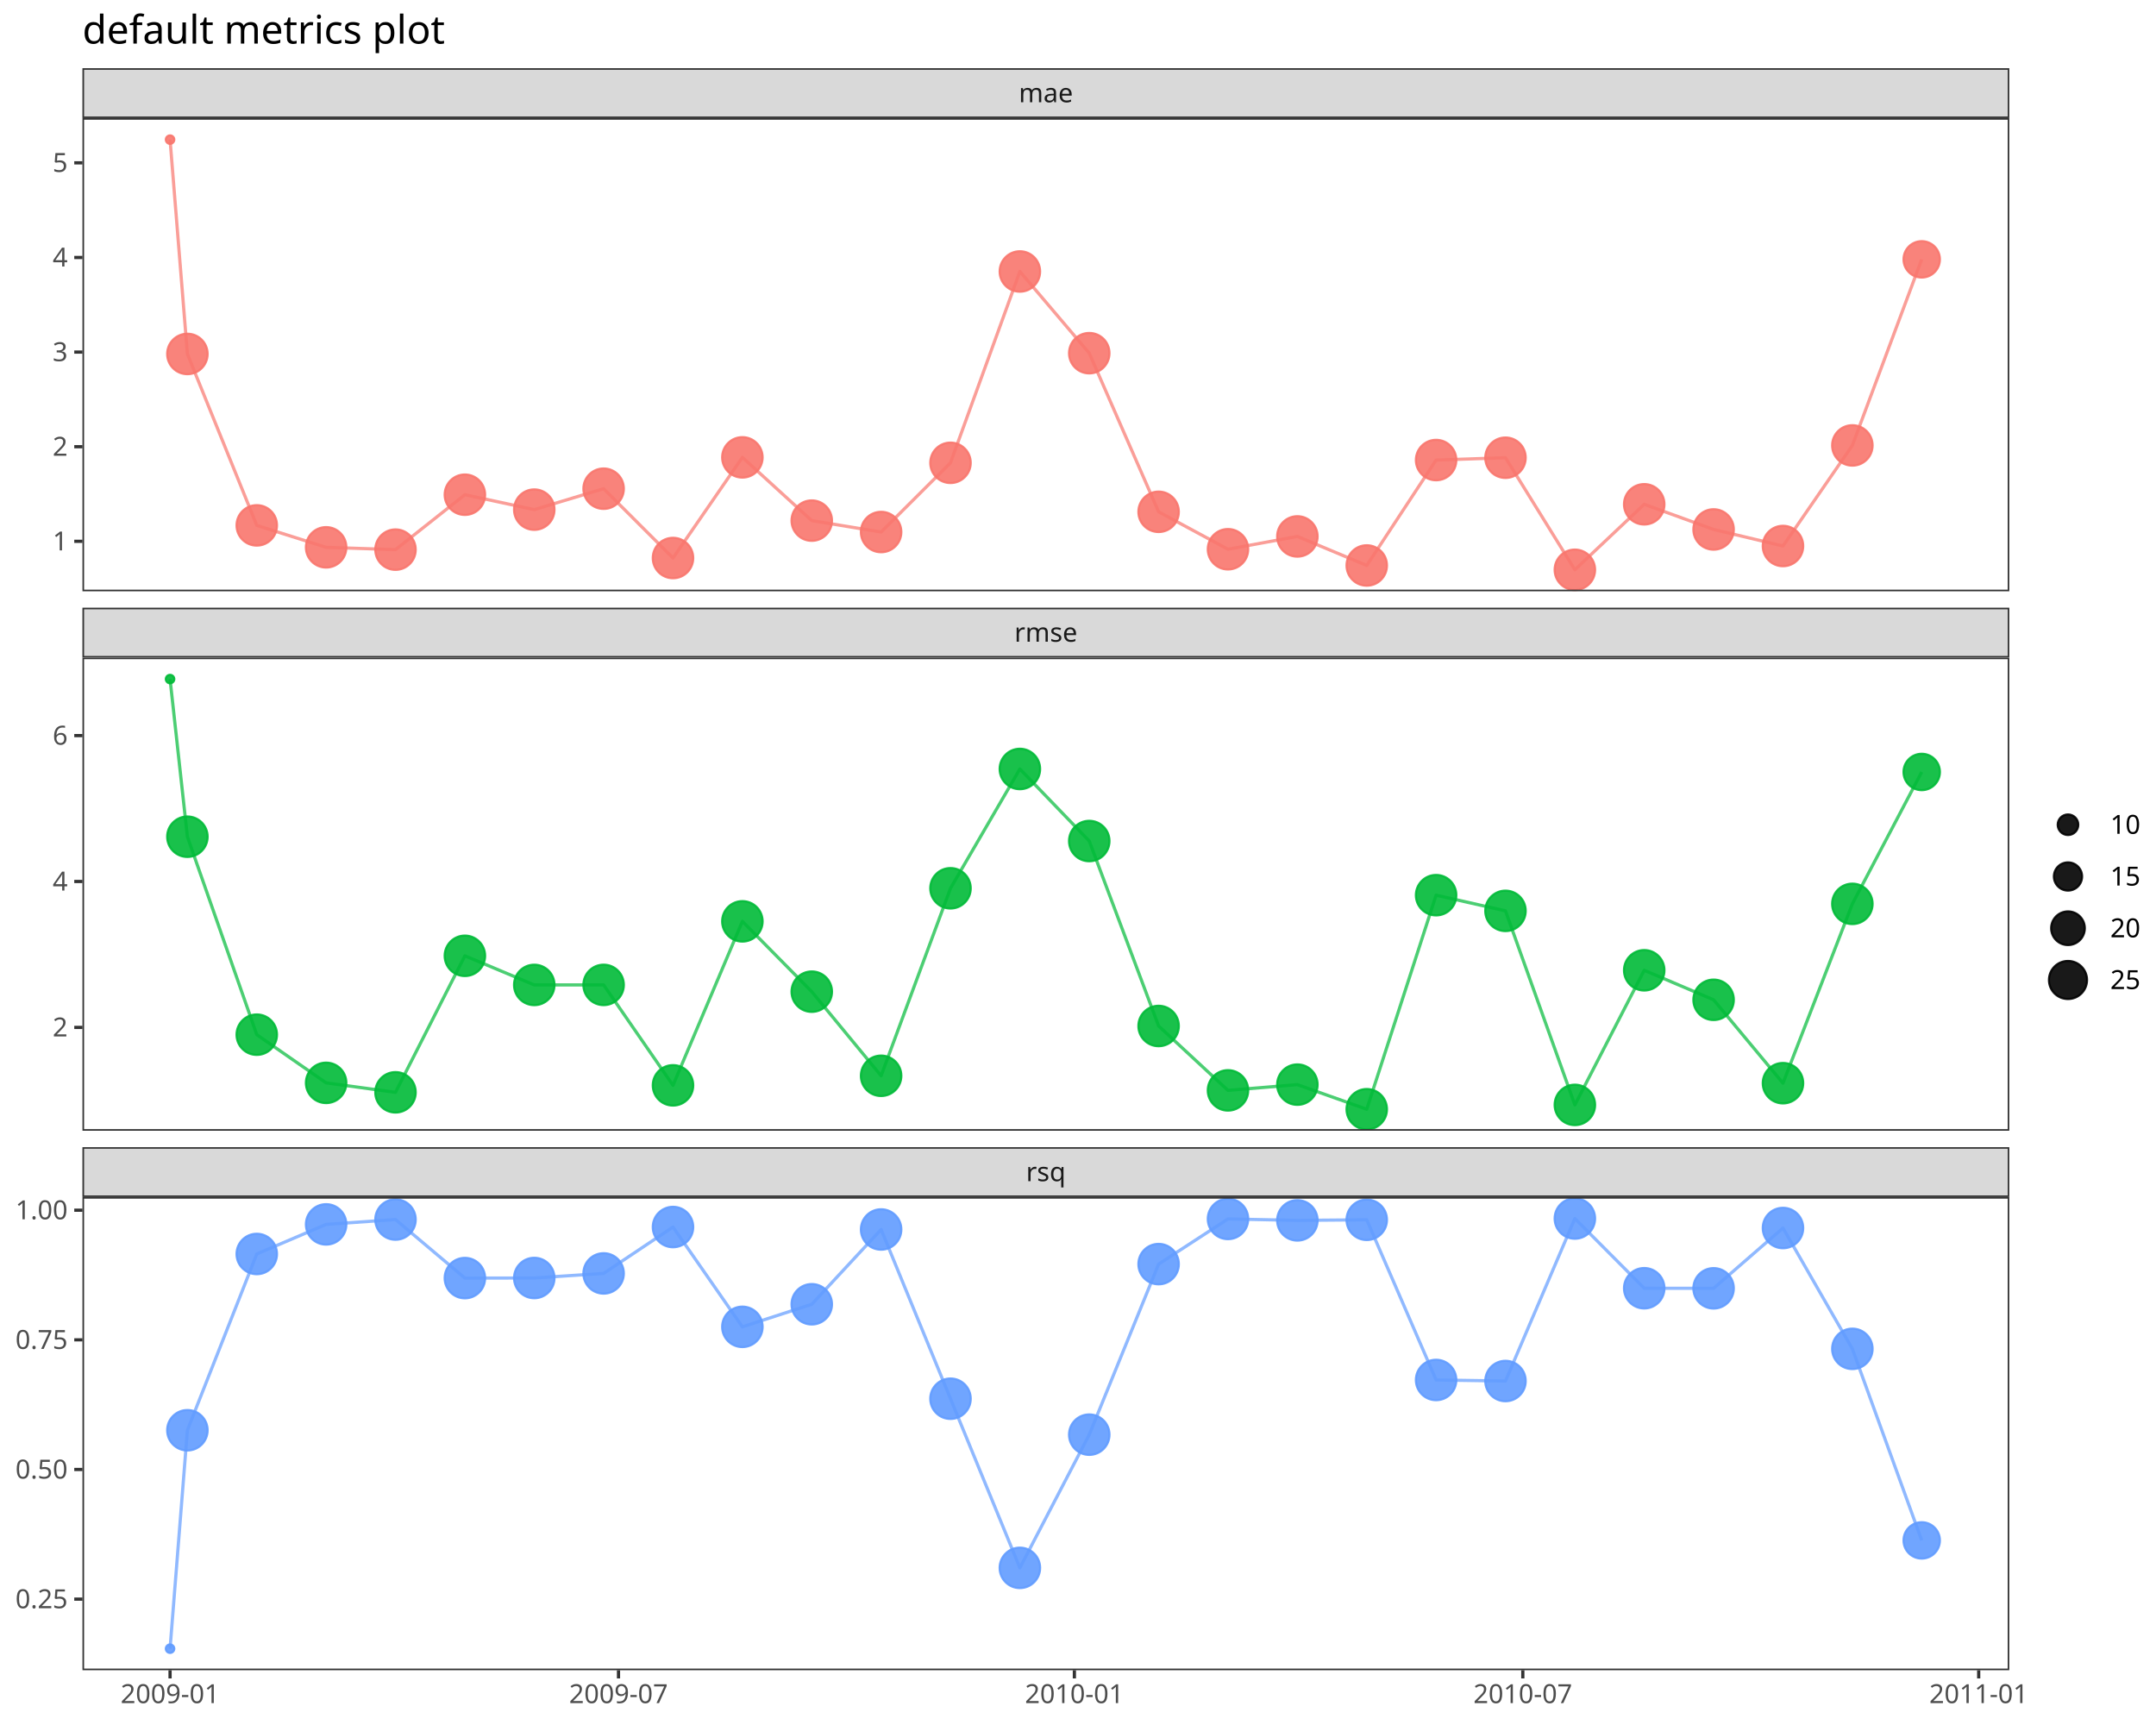
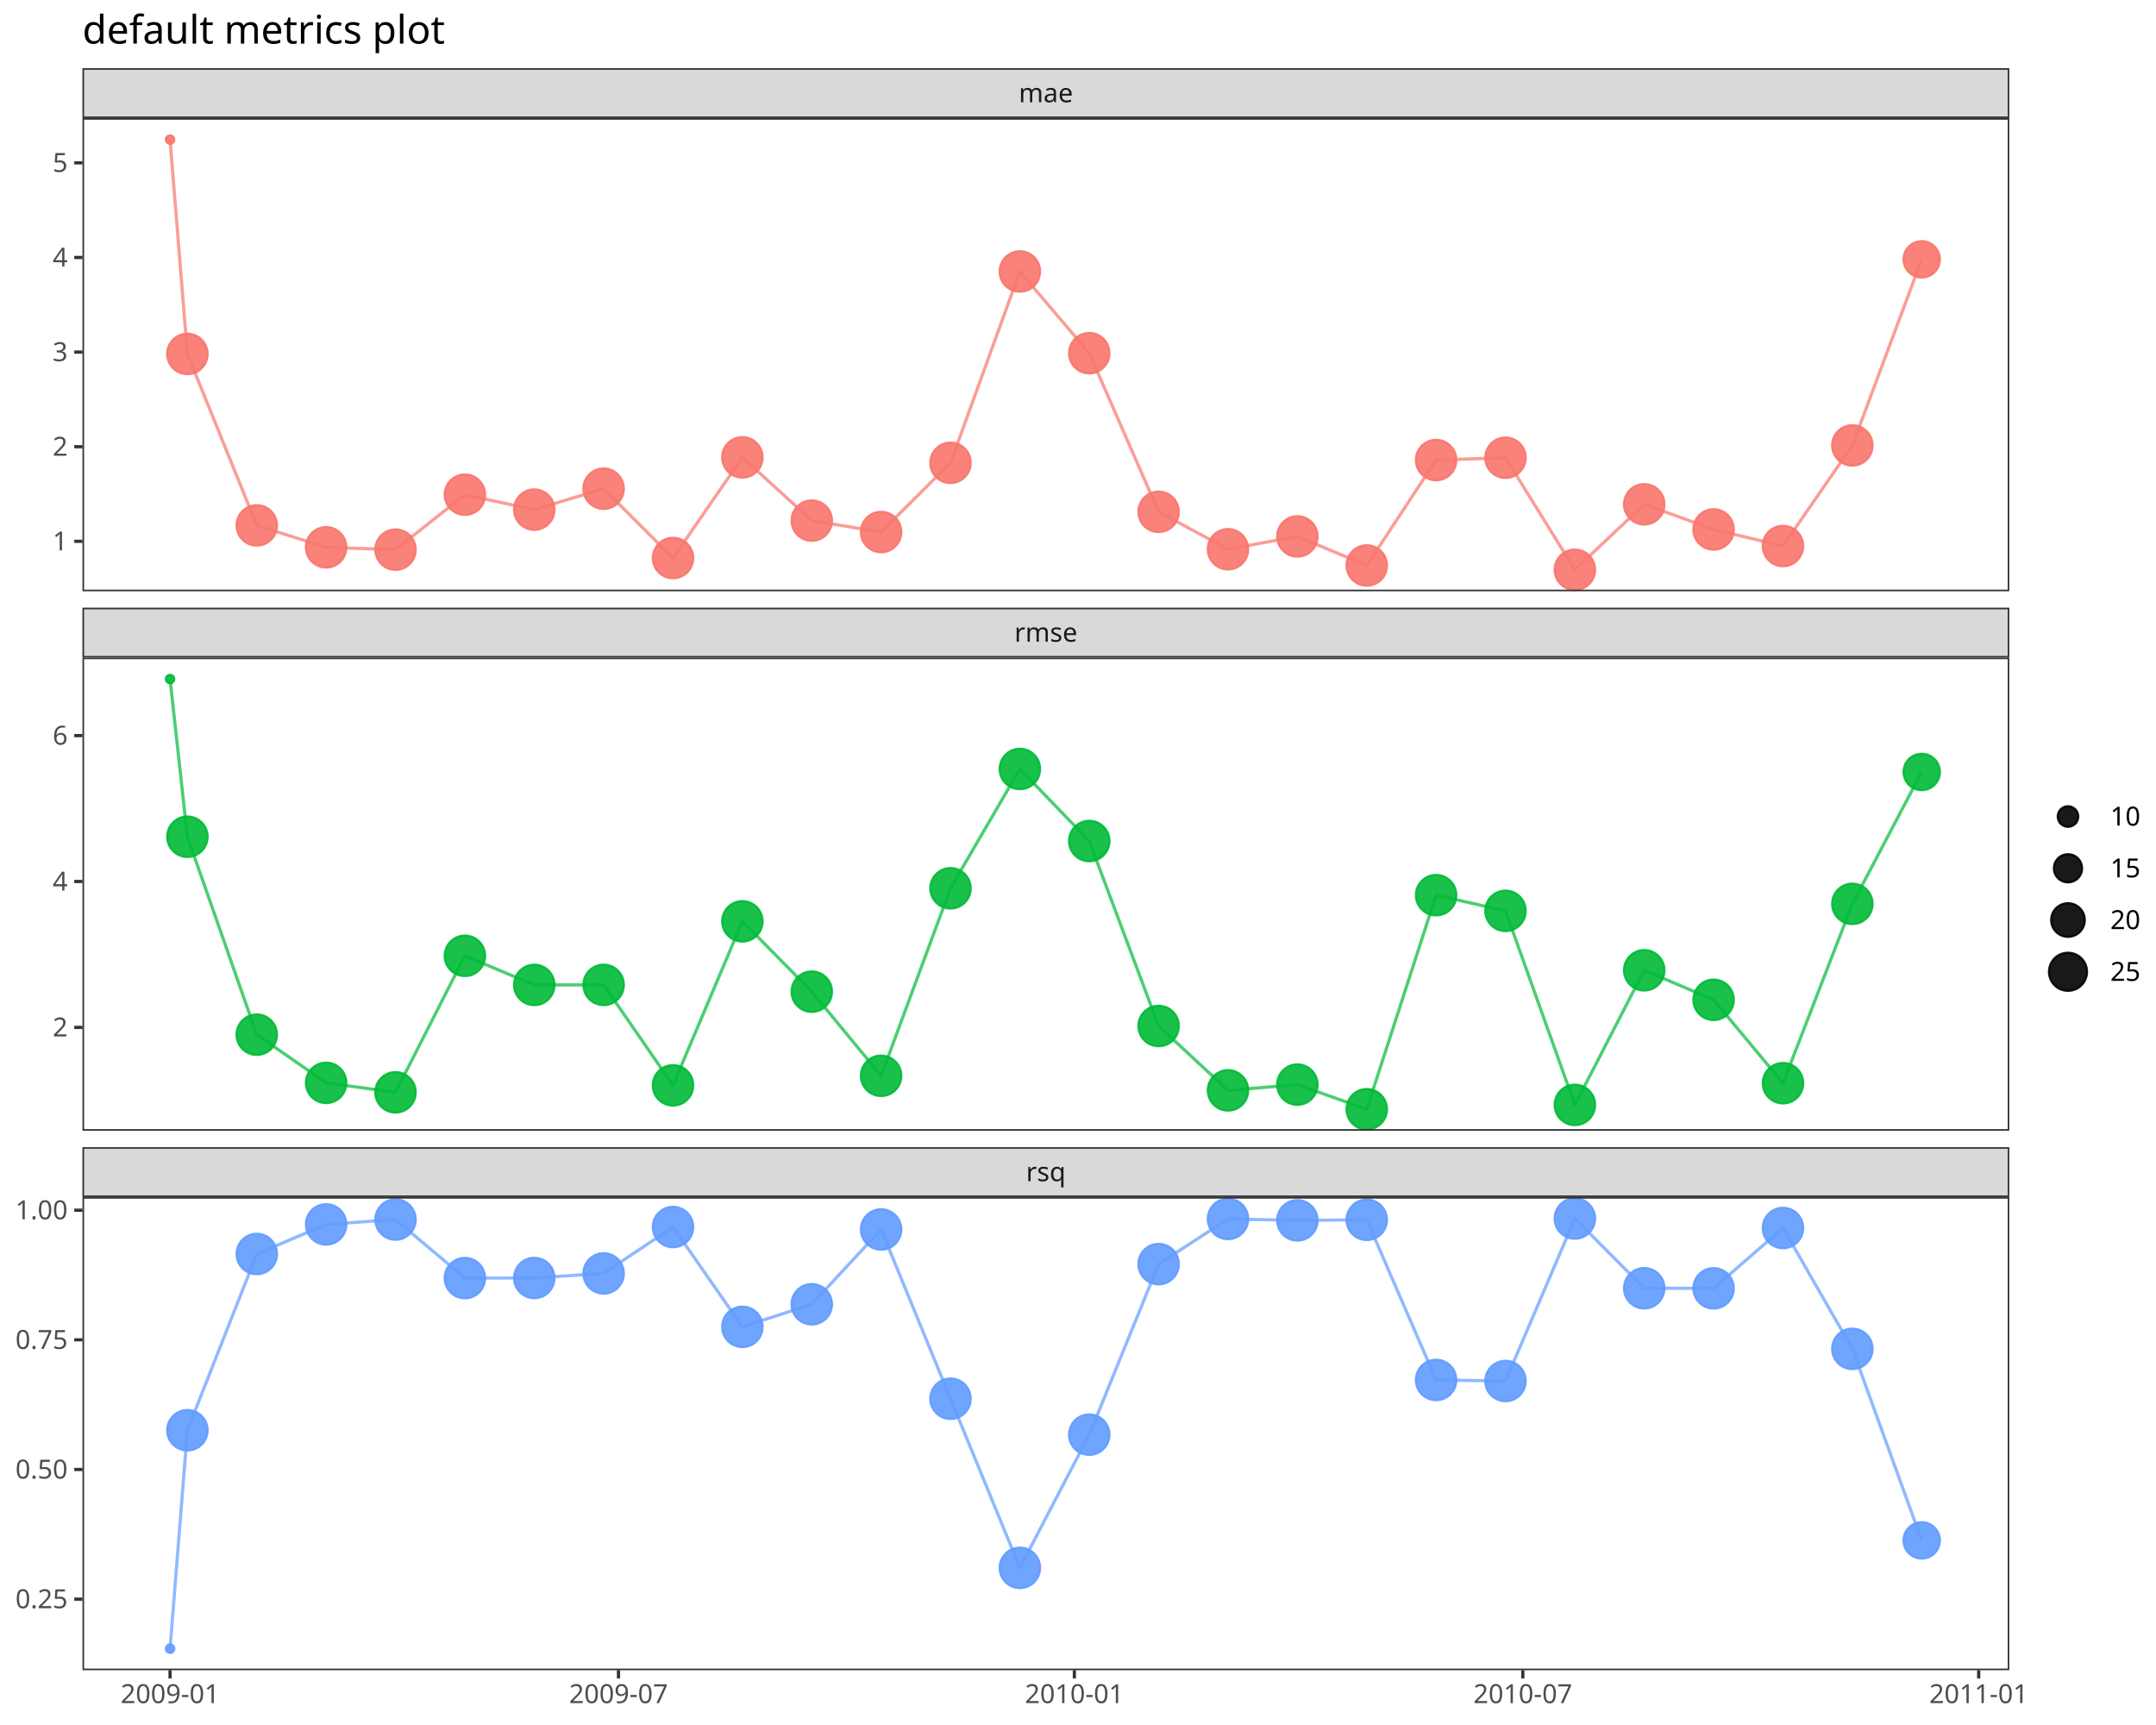
<svg xmlns="http://www.w3.org/2000/svg" class="svglite" data-engine-version="2.0" width="720.00pt" height="576.00pt" viewBox="0 0 720.00 576.00">
  <defs>
    <style type="text/css">
    .svglite line, .svglite polyline, .svglite polygon, .svglite path, .svglite rect, .svglite circle {
      fill: none;
      stroke: #000000;
      stroke-linecap: round;
      stroke-linejoin: round;
      stroke-miterlimit: 10.00;
    }
  </style>
  </defs>
  <rect width="100%" height="100%" style="stroke: none; fill: #FFFFFF;" />
  <defs>
    <clipPath id="cpMC4wMHw3MjAuMDB8MC4wMHw1NzYuMDA=">
      <rect x="0.00" y="0.00" width="720.00" height="576.00" />
    </clipPath>
  </defs>
  <g clip-path="url(#cpMC4wMHw3MjAuMDB8MC4wMHw1NzYuMDA=)">
-     <rect x="0.00" y="0.00" width="720.00" height="576.00" style="stroke-width: 1.07; stroke: #FFFFFF; fill: #FFFFFF;" />
+     <rect x="0" y="0.00" width="720.00" height="576.00" style="stroke-width: 1.07; stroke: #FFFFFF; fill: #FFFFFF;" />
  </g>
  <defs>
    <clipPath id="cpMjcuNTR8NjcxLjAxfDM5LjQzfDE5Ny40NA==">
      <rect x="27.54" y="39.43" width="643.47" height="158.00" />
    </clipPath>
  </defs>
  <g clip-path="url(#cpMjcuNTR8NjcxLjAxfDM5LjQzfDE5Ny40NA==)">
    <rect x="27.54" y="39.43" width="643.47" height="158.00" style="stroke-width: 1.07; stroke: none; fill: #FFFFFF;" />
    <polyline points="56.79,46.62 62.58,118.19 85.75,175.43 108.91,182.76 132.08,183.53 155.25,165.19 178.42,170.17 201.58,163.18 224.75,186.33 247.92,152.72 271.09,173.84 294.25,177.65 317.42,154.54 340.59,90.65 363.76,117.93 386.92,170.90 410.09,183.40 433.26,179.12 456.43,188.82 479.59,153.62 502.76,152.84 525.93,190.26 549.09,168.39 572.26,176.79 595.43,182.32 618.60,148.73 641.76,86.60 " style="stroke-width: 1.07; stroke: #F8766D; stroke-opacity: 0.70; stroke-linecap: butt;" />
    <circle cx="56.79" cy="46.62" r="1.42" style="stroke-width: 0.71; stroke: #F8766D; stroke-opacity: 0.90; fill: #F8766D; fill-opacity: 0.90;" />
    <circle cx="62.58" cy="118.19" r="6.76" style="stroke-width: 0.71; stroke: #F8766D; stroke-opacity: 0.90; fill: #F8766D; fill-opacity: 0.90;" />
    <circle cx="85.75" cy="175.43" r="6.76" style="stroke-width: 0.71; stroke: #F8766D; stroke-opacity: 0.90; fill: #F8766D; fill-opacity: 0.90;" />
    <circle cx="108.91" cy="182.76" r="6.76" style="stroke-width: 0.71; stroke: #F8766D; stroke-opacity: 0.90; fill: #F8766D; fill-opacity: 0.90;" />
    <circle cx="132.08" cy="183.53" r="6.76" style="stroke-width: 0.71; stroke: #F8766D; stroke-opacity: 0.90; fill: #F8766D; fill-opacity: 0.90;" />
    <circle cx="155.25" cy="165.19" r="6.76" style="stroke-width: 0.71; stroke: #F8766D; stroke-opacity: 0.90; fill: #F8766D; fill-opacity: 0.90;" />
    <circle cx="178.42" cy="170.17" r="6.76" style="stroke-width: 0.71; stroke: #F8766D; stroke-opacity: 0.90; fill: #F8766D; fill-opacity: 0.90;" />
    <circle cx="201.58" cy="163.18" r="6.76" style="stroke-width: 0.71; stroke: #F8766D; stroke-opacity: 0.90; fill: #F8766D; fill-opacity: 0.90;" />
    <circle cx="224.75" cy="186.33" r="6.76" style="stroke-width: 0.71; stroke: #F8766D; stroke-opacity: 0.90; fill: #F8766D; fill-opacity: 0.90;" />
    <circle cx="247.92" cy="152.72" r="6.76" style="stroke-width: 0.71; stroke: #F8766D; stroke-opacity: 0.90; fill: #F8766D; fill-opacity: 0.90;" />
    <circle cx="271.09" cy="173.84" r="6.76" style="stroke-width: 0.71; stroke: #F8766D; stroke-opacity: 0.90; fill: #F8766D; fill-opacity: 0.90;" />
    <circle cx="294.25" cy="177.65" r="6.76" style="stroke-width: 0.71; stroke: #F8766D; stroke-opacity: 0.90; fill: #F8766D; fill-opacity: 0.90;" />
    <circle cx="317.42" cy="154.54" r="6.76" style="stroke-width: 0.71; stroke: #F8766D; stroke-opacity: 0.90; fill: #F8766D; fill-opacity: 0.90;" />
    <circle cx="340.59" cy="90.65" r="6.76" style="stroke-width: 0.71; stroke: #F8766D; stroke-opacity: 0.90; fill: #F8766D; fill-opacity: 0.90;" />
    <circle cx="363.76" cy="117.93" r="6.76" style="stroke-width: 0.71; stroke: #F8766D; stroke-opacity: 0.90; fill: #F8766D; fill-opacity: 0.90;" />
    <circle cx="386.92" cy="170.90" r="6.76" style="stroke-width: 0.71; stroke: #F8766D; stroke-opacity: 0.90; fill: #F8766D; fill-opacity: 0.90;" />
    <circle cx="410.09" cy="183.40" r="6.76" style="stroke-width: 0.71; stroke: #F8766D; stroke-opacity: 0.90; fill: #F8766D; fill-opacity: 0.90;" />
    <circle cx="433.26" cy="179.12" r="6.76" style="stroke-width: 0.71; stroke: #F8766D; stroke-opacity: 0.90; fill: #F8766D; fill-opacity: 0.90;" />
    <circle cx="456.43" cy="188.82" r="6.76" style="stroke-width: 0.71; stroke: #F8766D; stroke-opacity: 0.90; fill: #F8766D; fill-opacity: 0.90;" />
    <circle cx="479.59" cy="153.62" r="6.76" style="stroke-width: 0.71; stroke: #F8766D; stroke-opacity: 0.90; fill: #F8766D; fill-opacity: 0.90;" />
    <circle cx="502.76" cy="152.84" r="6.76" style="stroke-width: 0.71; stroke: #F8766D; stroke-opacity: 0.90; fill: #F8766D; fill-opacity: 0.90;" />
    <circle cx="525.93" cy="190.26" r="6.76" style="stroke-width: 0.71; stroke: #F8766D; stroke-opacity: 0.90; fill: #F8766D; fill-opacity: 0.90;" />
    <circle cx="549.09" cy="168.39" r="6.76" style="stroke-width: 0.71; stroke: #F8766D; stroke-opacity: 0.90; fill: #F8766D; fill-opacity: 0.90;" />
    <circle cx="572.26" cy="176.79" r="6.76" style="stroke-width: 0.71; stroke: #F8766D; stroke-opacity: 0.90; fill: #F8766D; fill-opacity: 0.90;" />
    <circle cx="595.43" cy="182.32" r="6.76" style="stroke-width: 0.71; stroke: #F8766D; stroke-opacity: 0.90; fill: #F8766D; fill-opacity: 0.90;" />
    <circle cx="618.60" cy="148.73" r="6.76" style="stroke-width: 0.71; stroke: #F8766D; stroke-opacity: 0.90; fill: #F8766D; fill-opacity: 0.90;" />
    <circle cx="641.76" cy="86.60" r="6.08" style="stroke-width: 0.71; stroke: #F8766D; stroke-opacity: 0.90; fill: #F8766D; fill-opacity: 0.90;" />
    <rect x="27.54" y="39.43" width="643.47" height="158.00" style="stroke-width: 1.07; stroke: #333333;" />
  </g>
  <g clip-path="url(#cpMC4wMHw3MjAuMDB8MC4wMHw1NzYuMDA=)">
</g>
  <defs>
    <clipPath id="cpMjcuNTR8NjcxLjAxfDIxOS41N3wzNzcuNTc=">
      <rect x="27.54" y="219.57" width="643.47" height="158.00" />
    </clipPath>
  </defs>
  <g clip-path="url(#cpMjcuNTR8NjcxLjAxfDIxOS41N3wzNzcuNTc=)">
    <rect x="27.54" y="219.57" width="643.47" height="158.00" style="stroke-width: 1.07; stroke: none; fill: #FFFFFF;" />
    <polyline points="56.79,226.75 62.58,279.39 85.75,345.49 108.91,361.58 132.08,364.74 155.25,319.16 178.42,328.88 201.58,328.87 224.75,362.41 247.92,307.65 271.09,331.13 294.25,359.22 317.42,296.61 340.59,256.77 363.76,280.83 386.92,342.59 410.09,364.09 433.26,362.17 456.43,370.39 479.59,298.91 502.76,304.15 525.93,368.94 549.09,323.99 572.26,333.85 595.43,361.69 618.60,301.81 641.76,257.77 " style="stroke-width: 1.07; stroke: #00BA38; stroke-opacity: 0.70; stroke-linecap: butt;" />
    <circle cx="56.79" cy="226.75" r="1.42" style="stroke-width: 0.71; stroke: #00BA38; stroke-opacity: 0.90; fill: #00BA38; fill-opacity: 0.90;" />
    <circle cx="62.58" cy="279.39" r="6.76" style="stroke-width: 0.71; stroke: #00BA38; stroke-opacity: 0.90; fill: #00BA38; fill-opacity: 0.90;" />
    <circle cx="85.75" cy="345.49" r="6.76" style="stroke-width: 0.71; stroke: #00BA38; stroke-opacity: 0.90; fill: #00BA38; fill-opacity: 0.90;" />
    <circle cx="108.91" cy="361.58" r="6.76" style="stroke-width: 0.71; stroke: #00BA38; stroke-opacity: 0.90; fill: #00BA38; fill-opacity: 0.90;" />
    <circle cx="132.08" cy="364.74" r="6.76" style="stroke-width: 0.71; stroke: #00BA38; stroke-opacity: 0.90; fill: #00BA38; fill-opacity: 0.90;" />
    <circle cx="155.25" cy="319.16" r="6.76" style="stroke-width: 0.71; stroke: #00BA38; stroke-opacity: 0.90; fill: #00BA38; fill-opacity: 0.90;" />
    <circle cx="178.42" cy="328.88" r="6.76" style="stroke-width: 0.71; stroke: #00BA38; stroke-opacity: 0.90; fill: #00BA38; fill-opacity: 0.90;" />
    <circle cx="201.58" cy="328.87" r="6.76" style="stroke-width: 0.71; stroke: #00BA38; stroke-opacity: 0.90; fill: #00BA38; fill-opacity: 0.90;" />
    <circle cx="224.75" cy="362.41" r="6.76" style="stroke-width: 0.71; stroke: #00BA38; stroke-opacity: 0.90; fill: #00BA38; fill-opacity: 0.90;" />
    <circle cx="247.92" cy="307.65" r="6.76" style="stroke-width: 0.71; stroke: #00BA38; stroke-opacity: 0.90; fill: #00BA38; fill-opacity: 0.90;" />
    <circle cx="271.09" cy="331.13" r="6.76" style="stroke-width: 0.71; stroke: #00BA38; stroke-opacity: 0.90; fill: #00BA38; fill-opacity: 0.90;" />
    <circle cx="294.25" cy="359.22" r="6.76" style="stroke-width: 0.71; stroke: #00BA38; stroke-opacity: 0.90; fill: #00BA38; fill-opacity: 0.90;" />
    <circle cx="317.42" cy="296.61" r="6.76" style="stroke-width: 0.71; stroke: #00BA38; stroke-opacity: 0.90; fill: #00BA38; fill-opacity: 0.90;" />
    <circle cx="340.59" cy="256.77" r="6.76" style="stroke-width: 0.71; stroke: #00BA38; stroke-opacity: 0.90; fill: #00BA38; fill-opacity: 0.90;" />
    <circle cx="363.76" cy="280.83" r="6.76" style="stroke-width: 0.71; stroke: #00BA38; stroke-opacity: 0.90; fill: #00BA38; fill-opacity: 0.90;" />
    <circle cx="386.92" cy="342.59" r="6.76" style="stroke-width: 0.71; stroke: #00BA38; stroke-opacity: 0.90; fill: #00BA38; fill-opacity: 0.90;" />
    <circle cx="410.09" cy="364.09" r="6.76" style="stroke-width: 0.71; stroke: #00BA38; stroke-opacity: 0.90; fill: #00BA38; fill-opacity: 0.90;" />
    <circle cx="433.26" cy="362.17" r="6.76" style="stroke-width: 0.71; stroke: #00BA38; stroke-opacity: 0.90; fill: #00BA38; fill-opacity: 0.90;" />
    <circle cx="456.43" cy="370.39" r="6.76" style="stroke-width: 0.71; stroke: #00BA38; stroke-opacity: 0.90; fill: #00BA38; fill-opacity: 0.90;" />
    <circle cx="479.59" cy="298.91" r="6.76" style="stroke-width: 0.71; stroke: #00BA38; stroke-opacity: 0.90; fill: #00BA38; fill-opacity: 0.90;" />
    <circle cx="502.76" cy="304.15" r="6.76" style="stroke-width: 0.71; stroke: #00BA38; stroke-opacity: 0.90; fill: #00BA38; fill-opacity: 0.90;" />
    <circle cx="525.93" cy="368.94" r="6.76" style="stroke-width: 0.71; stroke: #00BA38; stroke-opacity: 0.90; fill: #00BA38; fill-opacity: 0.90;" />
    <circle cx="549.09" cy="323.99" r="6.76" style="stroke-width: 0.71; stroke: #00BA38; stroke-opacity: 0.90; fill: #00BA38; fill-opacity: 0.90;" />
    <circle cx="572.26" cy="333.85" r="6.76" style="stroke-width: 0.71; stroke: #00BA38; stroke-opacity: 0.90; fill: #00BA38; fill-opacity: 0.90;" />
    <circle cx="595.43" cy="361.69" r="6.76" style="stroke-width: 0.71; stroke: #00BA38; stroke-opacity: 0.90; fill: #00BA38; fill-opacity: 0.90;" />
    <circle cx="618.60" cy="301.81" r="6.76" style="stroke-width: 0.71; stroke: #00BA38; stroke-opacity: 0.90; fill: #00BA38; fill-opacity: 0.90;" />
    <circle cx="641.76" cy="257.77" r="6.08" style="stroke-width: 0.71; stroke: #00BA38; stroke-opacity: 0.90; fill: #00BA38; fill-opacity: 0.90;" />
    <rect x="27.54" y="219.57" width="643.47" height="158.00" style="stroke-width: 1.07; stroke: #333333;" />
  </g>
  <g clip-path="url(#cpMC4wMHw3MjAuMDB8MC4wMHw1NzYuMDA=)">
</g>
  <defs>
    <clipPath id="cpMjcuNTR8NjcxLjAxfDM5OS43MHw1NTcuNzE=">
      <rect x="27.54" y="399.70" width="643.47" height="158.00" />
    </clipPath>
  </defs>
  <g clip-path="url(#cpMjcuNTR8NjcxLjAxfDM5OS43MHw1NTcuNzE=)">
    <rect x="27.54" y="399.70" width="643.47" height="158.00" style="stroke-width: 1.07; stroke: none; fill: #FFFFFF;" />
    <polyline points="56.79,550.52 62.58,477.58 85.75,418.72 108.91,408.84 132.08,407.22 155.25,426.77 178.42,426.74 201.58,425.21 224.75,409.72 247.92,443.05 271.09,435.51 294.25,410.54 317.42,467.05 340.59,523.53 363.76,479.05 386.92,422.10 410.09,407.02 433.26,407.50 456.43,407.31 479.59,460.79 502.76,461.14 525.93,406.88 549.09,430.16 572.26,430.19 595.43,410.05 618.60,450.40 641.76,514.36 " style="stroke-width: 1.07; stroke: #619CFF; stroke-opacity: 0.70; stroke-linecap: butt;" />
    <circle cx="56.79" cy="550.52" r="1.42" style="stroke-width: 0.71; stroke: #619CFF; stroke-opacity: 0.90; fill: #619CFF; fill-opacity: 0.90;" />
    <circle cx="62.58" cy="477.58" r="6.76" style="stroke-width: 0.71; stroke: #619CFF; stroke-opacity: 0.90; fill: #619CFF; fill-opacity: 0.90;" />
    <circle cx="85.75" cy="418.72" r="6.76" style="stroke-width: 0.71; stroke: #619CFF; stroke-opacity: 0.90; fill: #619CFF; fill-opacity: 0.90;" />
    <circle cx="108.91" cy="408.84" r="6.76" style="stroke-width: 0.71; stroke: #619CFF; stroke-opacity: 0.90; fill: #619CFF; fill-opacity: 0.90;" />
    <circle cx="132.08" cy="407.22" r="6.76" style="stroke-width: 0.71; stroke: #619CFF; stroke-opacity: 0.90; fill: #619CFF; fill-opacity: 0.90;" />
    <circle cx="155.25" cy="426.77" r="6.76" style="stroke-width: 0.71; stroke: #619CFF; stroke-opacity: 0.90; fill: #619CFF; fill-opacity: 0.90;" />
    <circle cx="178.42" cy="426.74" r="6.76" style="stroke-width: 0.71; stroke: #619CFF; stroke-opacity: 0.90; fill: #619CFF; fill-opacity: 0.90;" />
    <circle cx="201.58" cy="425.21" r="6.76" style="stroke-width: 0.71; stroke: #619CFF; stroke-opacity: 0.90; fill: #619CFF; fill-opacity: 0.90;" />
    <circle cx="224.75" cy="409.72" r="6.76" style="stroke-width: 0.71; stroke: #619CFF; stroke-opacity: 0.90; fill: #619CFF; fill-opacity: 0.90;" />
    <circle cx="247.92" cy="443.05" r="6.76" style="stroke-width: 0.71; stroke: #619CFF; stroke-opacity: 0.90; fill: #619CFF; fill-opacity: 0.90;" />
    <circle cx="271.09" cy="435.51" r="6.76" style="stroke-width: 0.71; stroke: #619CFF; stroke-opacity: 0.90; fill: #619CFF; fill-opacity: 0.90;" />
    <circle cx="294.25" cy="410.54" r="6.76" style="stroke-width: 0.71; stroke: #619CFF; stroke-opacity: 0.90; fill: #619CFF; fill-opacity: 0.90;" />
    <circle cx="317.42" cy="467.05" r="6.76" style="stroke-width: 0.71; stroke: #619CFF; stroke-opacity: 0.90; fill: #619CFF; fill-opacity: 0.90;" />
    <circle cx="340.59" cy="523.53" r="6.76" style="stroke-width: 0.71; stroke: #619CFF; stroke-opacity: 0.90; fill: #619CFF; fill-opacity: 0.90;" />
    <circle cx="363.76" cy="479.05" r="6.76" style="stroke-width: 0.71; stroke: #619CFF; stroke-opacity: 0.90; fill: #619CFF; fill-opacity: 0.90;" />
    <circle cx="386.92" cy="422.10" r="6.76" style="stroke-width: 0.71; stroke: #619CFF; stroke-opacity: 0.90; fill: #619CFF; fill-opacity: 0.90;" />
    <circle cx="410.09" cy="407.02" r="6.76" style="stroke-width: 0.71; stroke: #619CFF; stroke-opacity: 0.90; fill: #619CFF; fill-opacity: 0.90;" />
    <circle cx="433.26" cy="407.50" r="6.76" style="stroke-width: 0.71; stroke: #619CFF; stroke-opacity: 0.90; fill: #619CFF; fill-opacity: 0.90;" />
    <circle cx="456.43" cy="407.31" r="6.76" style="stroke-width: 0.71; stroke: #619CFF; stroke-opacity: 0.90; fill: #619CFF; fill-opacity: 0.90;" />
    <circle cx="479.59" cy="460.79" r="6.76" style="stroke-width: 0.71; stroke: #619CFF; stroke-opacity: 0.90; fill: #619CFF; fill-opacity: 0.90;" />
    <circle cx="502.76" cy="461.14" r="6.76" style="stroke-width: 0.71; stroke: #619CFF; stroke-opacity: 0.90; fill: #619CFF; fill-opacity: 0.90;" />
    <circle cx="525.93" cy="406.88" r="6.76" style="stroke-width: 0.71; stroke: #619CFF; stroke-opacity: 0.90; fill: #619CFF; fill-opacity: 0.90;" />
    <circle cx="549.09" cy="430.16" r="6.76" style="stroke-width: 0.71; stroke: #619CFF; stroke-opacity: 0.90; fill: #619CFF; fill-opacity: 0.90;" />
    <circle cx="572.26" cy="430.19" r="6.76" style="stroke-width: 0.71; stroke: #619CFF; stroke-opacity: 0.90; fill: #619CFF; fill-opacity: 0.90;" />
    <circle cx="595.43" cy="410.05" r="6.76" style="stroke-width: 0.71; stroke: #619CFF; stroke-opacity: 0.90; fill: #619CFF; fill-opacity: 0.90;" />
    <circle cx="618.60" cy="450.40" r="6.76" style="stroke-width: 0.71; stroke: #619CFF; stroke-opacity: 0.90; fill: #619CFF; fill-opacity: 0.90;" />
    <circle cx="641.76" cy="514.36" r="6.08" style="stroke-width: 0.71; stroke: #619CFF; stroke-opacity: 0.90; fill: #619CFF; fill-opacity: 0.90;" />
    <rect x="27.54" y="399.70" width="643.47" height="158.00" style="stroke-width: 1.07; stroke: #333333;" />
  </g>
  <g clip-path="url(#cpMC4wMHw3MjAuMDB8MC4wMHw1NzYuMDA=)">
</g>
  <defs>
    <clipPath id="cpMjcuNTR8NjcxLjAxfDM4My4wNXwzOTkuNzA=">
      <rect x="27.54" y="383.05" width="643.47" height="16.65" />
    </clipPath>
  </defs>
  <g clip-path="url(#cpMjcuNTR8NjcxLjAxfDM4My4wNXwzOTkuNzA=)">
    <rect x="27.54" y="383.05" width="643.47" height="16.65" style="stroke-width: 1.07; stroke: #333333; fill: #D9D9D9;" />
    <text x="349.28" y="394.40" text-anchor="middle" style="font-size: 8.80px; fill: #1A1A1A; font-family: sans;" textLength="12.23px" lengthAdjust="spacingAndGlyphs">rsq</text>
  </g>
  <g clip-path="url(#cpMC4wMHw3MjAuMDB8MC4wMHw1NzYuMDA=)">
</g>
  <defs>
    <clipPath id="cpMjcuNTR8NjcxLjAxfDIwMi45MnwyMTkuNTc=">
      <rect x="27.54" y="202.92" width="643.47" height="16.65" />
    </clipPath>
  </defs>
  <g clip-path="url(#cpMjcuNTR8NjcxLjAxfDIwMi45MnwyMTkuNTc=)">
    <rect x="27.54" y="202.92" width="643.47" height="16.65" style="stroke-width: 1.07; stroke: #333333; fill: #D9D9D9;" />
    <text x="349.28" y="214.27" text-anchor="middle" style="font-size: 8.80px; fill: #1A1A1A; font-family: sans;" textLength="19.56px" lengthAdjust="spacingAndGlyphs">rmse</text>
  </g>
  <g clip-path="url(#cpMC4wMHw3MjAuMDB8MC4wMHw1NzYuMDA=)">
</g>
  <defs>
    <clipPath id="cpMjcuNTR8NjcxLjAxfDIyLjc4fDM5LjQz">
      <rect x="27.54" y="22.78" width="643.47" height="16.65" />
    </clipPath>
  </defs>
  <g clip-path="url(#cpMjcuNTR8NjcxLjAxfDIyLjc4fDM5LjQz)">
    <rect x="27.54" y="22.78" width="643.47" height="16.65" style="stroke-width: 1.07; stroke: #333333; fill: #D9D9D9;" />
    <text x="349.28" y="34.14" text-anchor="middle" style="font-size: 8.80px; fill: #1A1A1A; font-family: sans;" textLength="17.12px" lengthAdjust="spacingAndGlyphs">mae</text>
  </g>
  <g clip-path="url(#cpMC4wMHw3MjAuMDB8MC4wMHw1NzYuMDA=)">
    <polyline points="56.79,560.45 56.79,557.71 " style="stroke-width: 1.07; stroke: #333333; stroke-linecap: butt;" />
    <polyline points="206.55,560.45 206.55,557.71 " style="stroke-width: 1.07; stroke: #333333; stroke-linecap: butt;" />
    <polyline points="358.79,560.45 358.79,557.71 " style="stroke-width: 1.07; stroke: #333333; stroke-linecap: butt;" />
    <polyline points="508.55,560.45 508.55,557.71 " style="stroke-width: 1.07; stroke: #333333; stroke-linecap: butt;" />
    <polyline points="660.79,560.45 660.79,557.71 " style="stroke-width: 1.07; stroke: #333333; stroke-linecap: butt;" />
    <text x="56.79" y="568.69" text-anchor="middle" style="font-size: 8.80px; fill: #4D4D4D; font-family: sans;" textLength="32.30px" lengthAdjust="spacingAndGlyphs">2009-01</text>
    <text x="206.55" y="568.69" text-anchor="middle" style="font-size: 8.80px; fill: #4D4D4D; font-family: sans;" textLength="32.30px" lengthAdjust="spacingAndGlyphs">2009-07</text>
    <text x="358.79" y="568.69" text-anchor="middle" style="font-size: 8.80px; fill: #4D4D4D; font-family: sans;" textLength="32.30px" lengthAdjust="spacingAndGlyphs">2010-01</text>
    <text x="508.55" y="568.69" text-anchor="middle" style="font-size: 8.80px; fill: #4D4D4D; font-family: sans;" textLength="32.30px" lengthAdjust="spacingAndGlyphs">2010-07</text>
    <text x="660.79" y="568.69" text-anchor="middle" style="font-size: 8.80px; fill: #4D4D4D; font-family: sans;" textLength="32.30px" lengthAdjust="spacingAndGlyphs">2011-01</text>
    <text x="22.61" y="183.78" text-anchor="end" style="font-size: 8.80px; fill: #4D4D4D; font-family: sans;" textLength="4.89px" lengthAdjust="spacingAndGlyphs">1</text>
    <text x="22.61" y="152.19" text-anchor="end" style="font-size: 8.80px; fill: #4D4D4D; font-family: sans;" textLength="4.89px" lengthAdjust="spacingAndGlyphs">2</text>
    <text x="22.61" y="120.59" text-anchor="end" style="font-size: 8.80px; fill: #4D4D4D; font-family: sans;" textLength="4.89px" lengthAdjust="spacingAndGlyphs">3</text>
    <text x="22.61" y="89.00" text-anchor="end" style="font-size: 8.80px; fill: #4D4D4D; font-family: sans;" textLength="4.89px" lengthAdjust="spacingAndGlyphs">4</text>
    <text x="22.61" y="57.40" text-anchor="end" style="font-size: 8.80px; fill: #4D4D4D; font-family: sans;" textLength="4.89px" lengthAdjust="spacingAndGlyphs">5</text>
    <polyline points="24.80,180.75 27.54,180.75 " style="stroke-width: 1.07; stroke: #333333; stroke-linecap: butt;" />
    <polyline points="24.80,149.16 27.54,149.16 " style="stroke-width: 1.07; stroke: #333333; stroke-linecap: butt;" />
    <polyline points="24.80,117.56 27.54,117.56 " style="stroke-width: 1.07; stroke: #333333; stroke-linecap: butt;" />
    <polyline points="24.80,85.97 27.54,85.97 " style="stroke-width: 1.07; stroke: #333333; stroke-linecap: butt;" />
    <polyline points="24.80,54.38 27.54,54.38 " style="stroke-width: 1.07; stroke: #333333; stroke-linecap: butt;" />
    <text x="22.61" y="346.09" text-anchor="end" style="font-size: 8.80px; fill: #4D4D4D; font-family: sans;" textLength="4.89px" lengthAdjust="spacingAndGlyphs">2</text>
    <text x="22.61" y="297.37" text-anchor="end" style="font-size: 8.80px; fill: #4D4D4D; font-family: sans;" textLength="4.89px" lengthAdjust="spacingAndGlyphs">4</text>
    <text x="22.61" y="248.66" text-anchor="end" style="font-size: 8.80px; fill: #4D4D4D; font-family: sans;" textLength="4.89px" lengthAdjust="spacingAndGlyphs">6</text>
    <polyline points="24.80,343.06 27.54,343.06 " style="stroke-width: 1.07; stroke: #333333; stroke-linecap: butt;" />
    <polyline points="24.80,294.34 27.54,294.34 " style="stroke-width: 1.07; stroke: #333333; stroke-linecap: butt;" />
    <polyline points="24.80,245.63 27.54,245.63 " style="stroke-width: 1.07; stroke: #333333; stroke-linecap: butt;" />
    <text x="22.61" y="537.00" text-anchor="end" style="font-size: 8.80px; fill: #4D4D4D; font-family: sans;" textLength="17.13px" lengthAdjust="spacingAndGlyphs">0.25</text>
    <text x="22.61" y="493.71" text-anchor="end" style="font-size: 8.80px; fill: #4D4D4D; font-family: sans;" textLength="17.13px" lengthAdjust="spacingAndGlyphs">0.50</text>
    <text x="22.61" y="450.42" text-anchor="end" style="font-size: 8.80px; fill: #4D4D4D; font-family: sans;" textLength="17.13px" lengthAdjust="spacingAndGlyphs">0.75</text>
    <text x="22.61" y="407.13" text-anchor="end" style="font-size: 8.80px; fill: #4D4D4D; font-family: sans;" textLength="17.13px" lengthAdjust="spacingAndGlyphs">1.00</text>
    <polyline points="24.80,533.97 27.54,533.97 " style="stroke-width: 1.07; stroke: #333333; stroke-linecap: butt;" />
    <polyline points="24.80,490.68 27.54,490.68 " style="stroke-width: 1.07; stroke: #333333; stroke-linecap: butt;" />
    <polyline points="24.80,447.39 27.54,447.39 " style="stroke-width: 1.07; stroke: #333333; stroke-linecap: butt;" />
    <polyline points="24.80,404.10 27.54,404.10 " style="stroke-width: 1.07; stroke: #333333; stroke-linecap: butt;" />
-     <rect x="681.97" y="261.27" width="32.55" height="74.60" style="stroke-width: 1.07; stroke: none; fill: #FFFFFF;" />
-     <rect x="681.97" y="266.75" width="17.28" height="17.28" style="stroke-width: 1.07; stroke: none; fill: #FFFFFF;" />
-     <circle cx="690.61" cy="275.39" r="3.44" style="stroke-width: 0.71; stroke: #000000; stroke-opacity: 0.90; fill: #000000; fill-opacity: 0.90;" />
-     <rect x="681.97" y="284.03" width="17.28" height="17.28" style="stroke-width: 1.07; stroke: none; fill: #FFFFFF;" />
-     <circle cx="690.61" cy="292.67" r="4.71" style="stroke-width: 0.71; stroke: #000000; stroke-opacity: 0.90; fill: #000000; fill-opacity: 0.90;" />
-     <rect x="681.97" y="301.31" width="17.28" height="17.28" style="stroke-width: 1.07; stroke: none; fill: #FFFFFF;" />
-     <circle cx="690.61" cy="309.95" r="5.62" style="stroke-width: 0.71; stroke: #000000; stroke-opacity: 0.90; fill: #000000; fill-opacity: 0.90;" />
-     <rect x="681.97" y="318.59" width="17.28" height="17.28" style="stroke-width: 1.07; stroke: none; fill: #FFFFFF;" />
-     <circle cx="690.61" cy="327.23" r="6.36" style="stroke-width: 0.71; stroke: #000000; stroke-opacity: 0.90; fill: #000000; fill-opacity: 0.90;" />
-     <text x="704.73" y="278.42" style="font-size: 8.80px; font-family: sans;" textLength="9.79px" lengthAdjust="spacingAndGlyphs">10</text>
-     <text x="704.73" y="295.70" style="font-size: 8.80px; font-family: sans;" textLength="9.79px" lengthAdjust="spacingAndGlyphs">15</text>
-     <text x="704.73" y="312.98" style="font-size: 8.80px; font-family: sans;" textLength="9.79px" lengthAdjust="spacingAndGlyphs">20</text>
-     <text x="704.73" y="330.26" style="font-size: 8.80px; font-family: sans;" textLength="9.79px" lengthAdjust="spacingAndGlyphs">25</text>
+     <rect x="681.97" y="264.01" width="32.55" height="69.12" style="stroke-width: 1.07; stroke: none; fill: #FFFFFF;" />
+     <rect x="681.97" y="264.01" width="17.28" height="17.28" style="stroke-width: 1.07; stroke: none; fill: #FFFFFF;" />
+     <circle cx="690.61" cy="272.65" r="3.44" style="stroke-width: 0.71; stroke: #000000; stroke-opacity: 0.90; fill: #000000; fill-opacity: 0.90;" />
+     <rect x="681.97" y="281.29" width="17.28" height="17.28" style="stroke-width: 1.07; stroke: none; fill: #FFFFFF;" />
+     <circle cx="690.61" cy="289.93" r="4.71" style="stroke-width: 0.71; stroke: #000000; stroke-opacity: 0.90; fill: #000000; fill-opacity: 0.90;" />
+     <rect x="681.97" y="298.57" width="17.28" height="17.28" style="stroke-width: 1.07; stroke: none; fill: #FFFFFF;" />
+     <circle cx="690.61" cy="307.21" r="5.62" style="stroke-width: 0.71; stroke: #000000; stroke-opacity: 0.90; fill: #000000; fill-opacity: 0.90;" />
+     <rect x="681.97" y="315.85" width="17.28" height="17.28" style="stroke-width: 1.07; stroke: none; fill: #FFFFFF;" />
+     <circle cx="690.61" cy="324.49" r="6.36" style="stroke-width: 0.71; stroke: #000000; stroke-opacity: 0.90; fill: #000000; fill-opacity: 0.90;" />
+     <text x="704.73" y="275.68" style="font-size: 8.80px; font-family: sans;" textLength="9.79px" lengthAdjust="spacingAndGlyphs">10</text>
+     <text x="704.73" y="292.96" style="font-size: 8.80px; font-family: sans;" textLength="9.79px" lengthAdjust="spacingAndGlyphs">15</text>
+     <text x="704.73" y="310.24" style="font-size: 8.80px; font-family: sans;" textLength="9.79px" lengthAdjust="spacingAndGlyphs">20</text>
+     <text x="704.73" y="327.52" style="font-size: 8.80px; font-family: sans;" textLength="9.79px" lengthAdjust="spacingAndGlyphs">25</text>
    <text x="27.54" y="14.56" style="font-size: 13.20px; font-family: sans;" textLength="110.79px" lengthAdjust="spacingAndGlyphs">default metrics plot</text>
  </g>
</svg>
